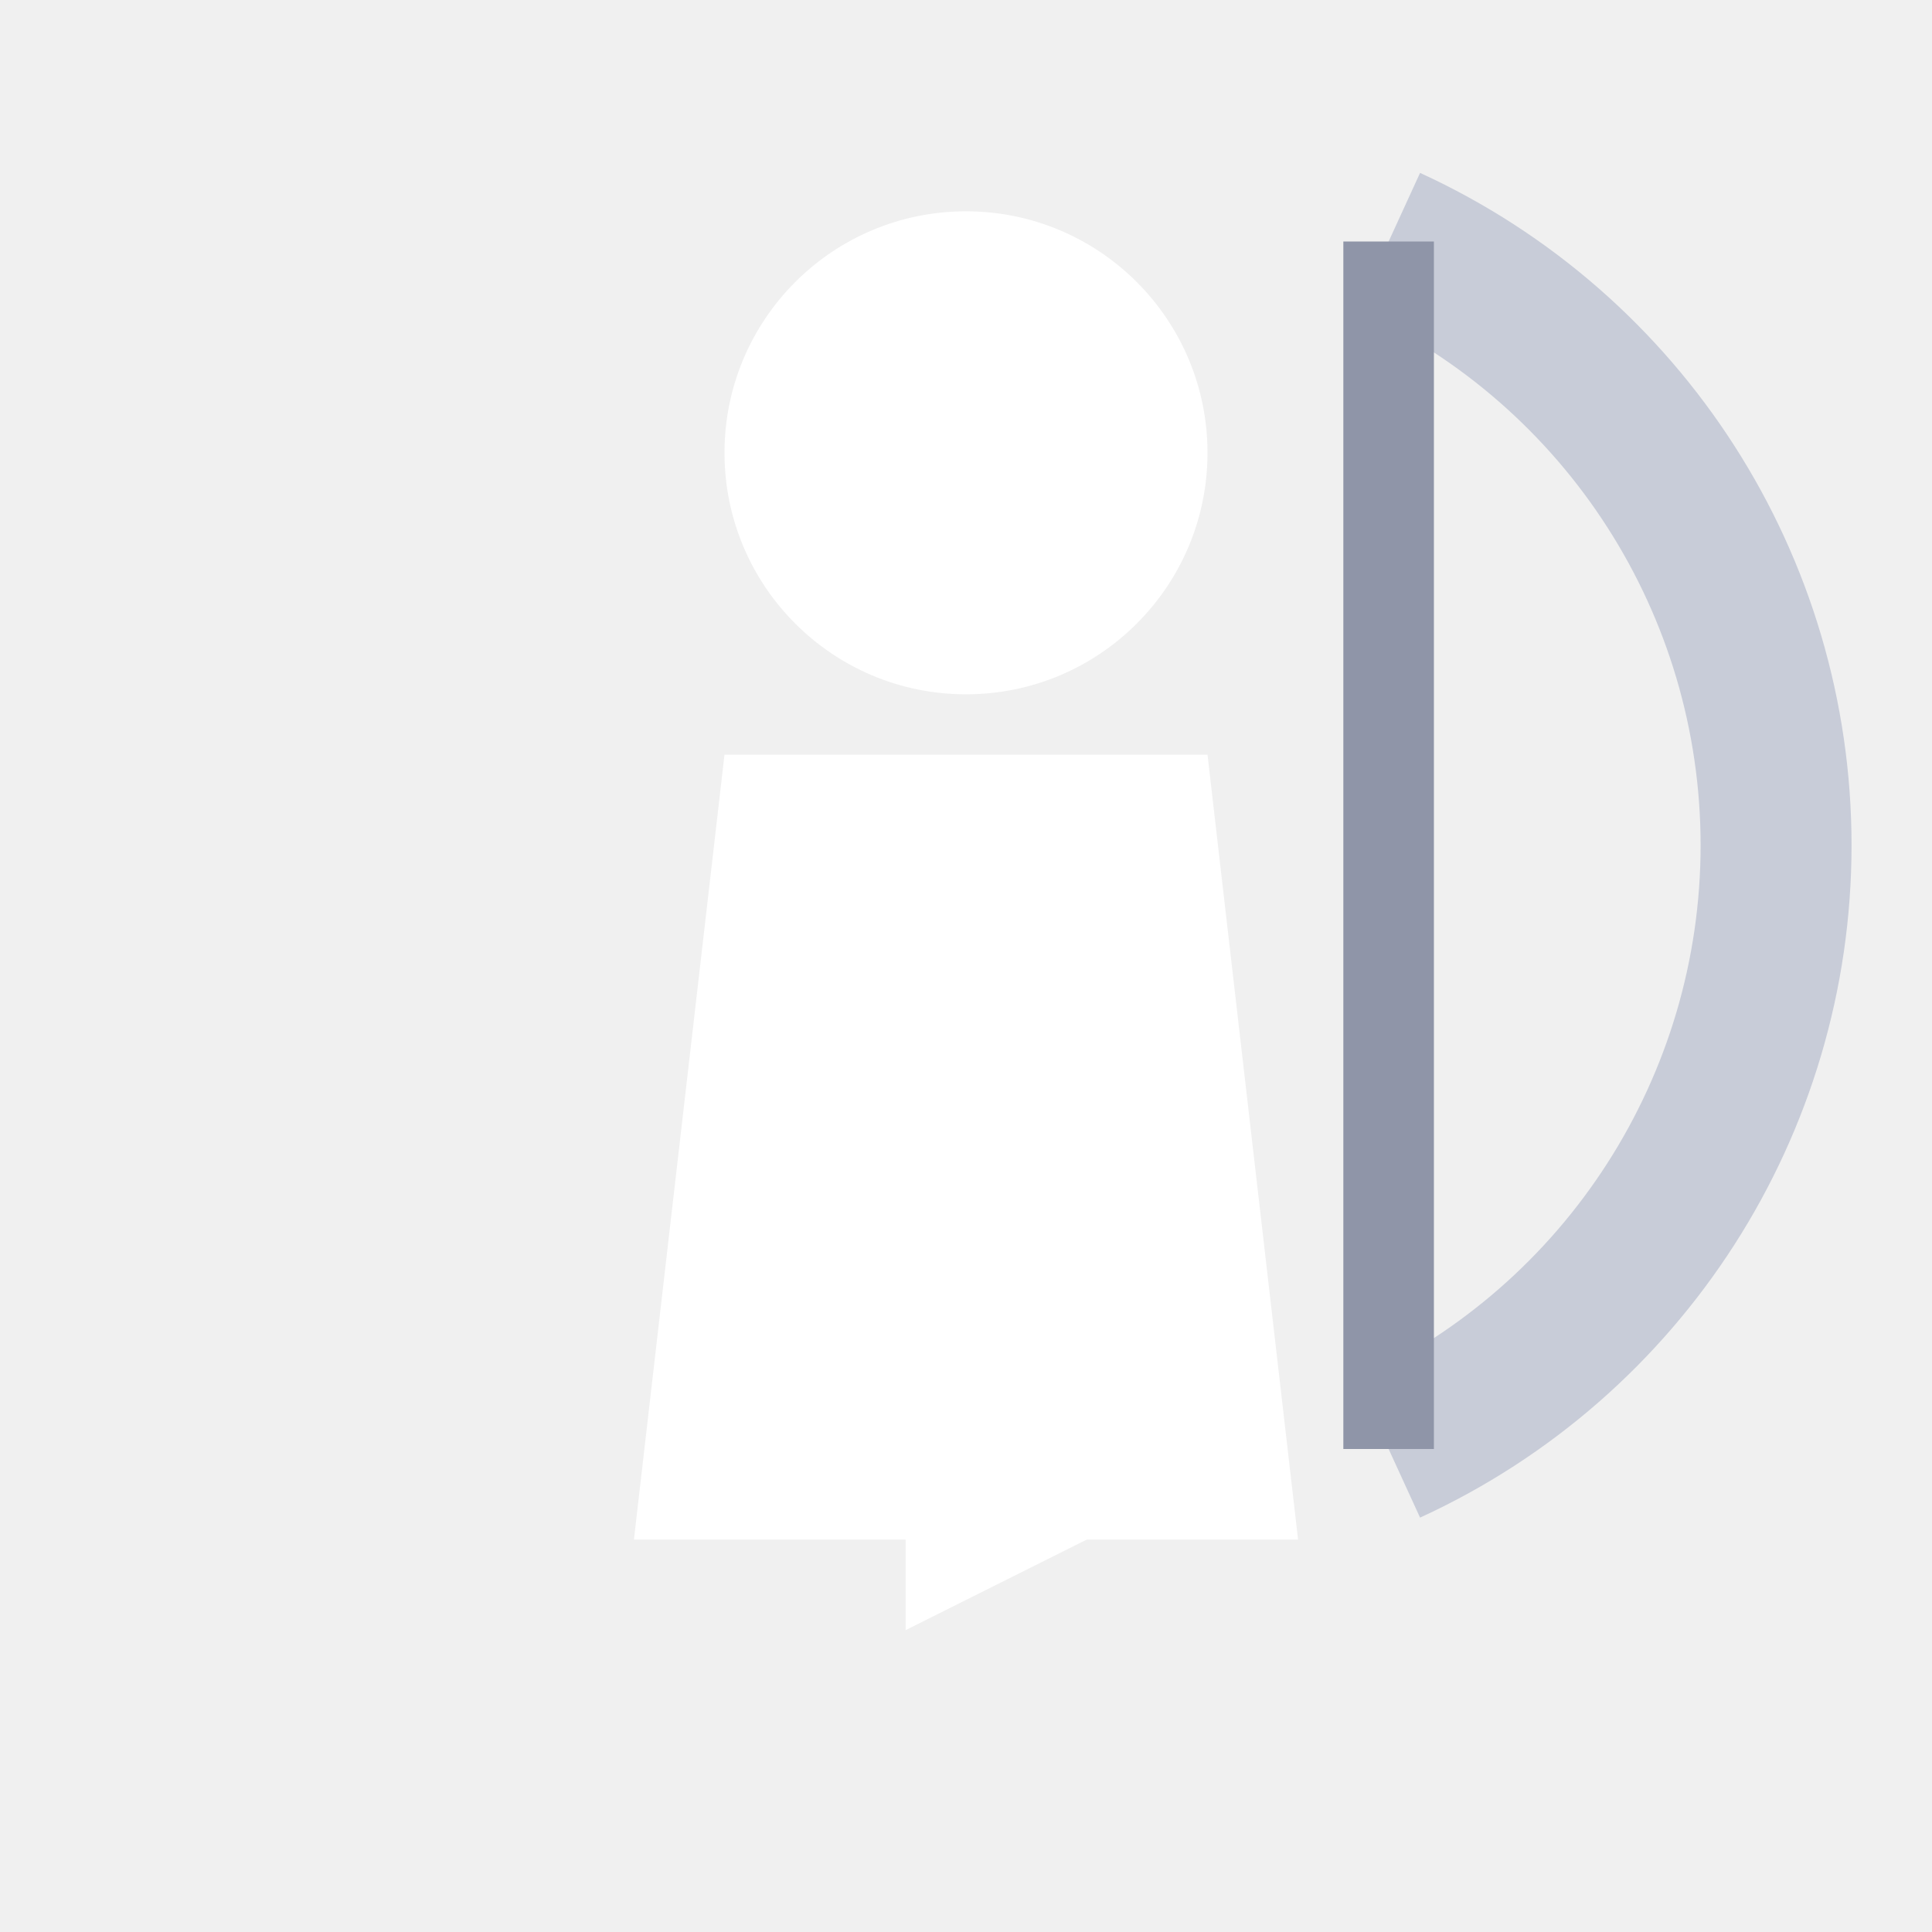
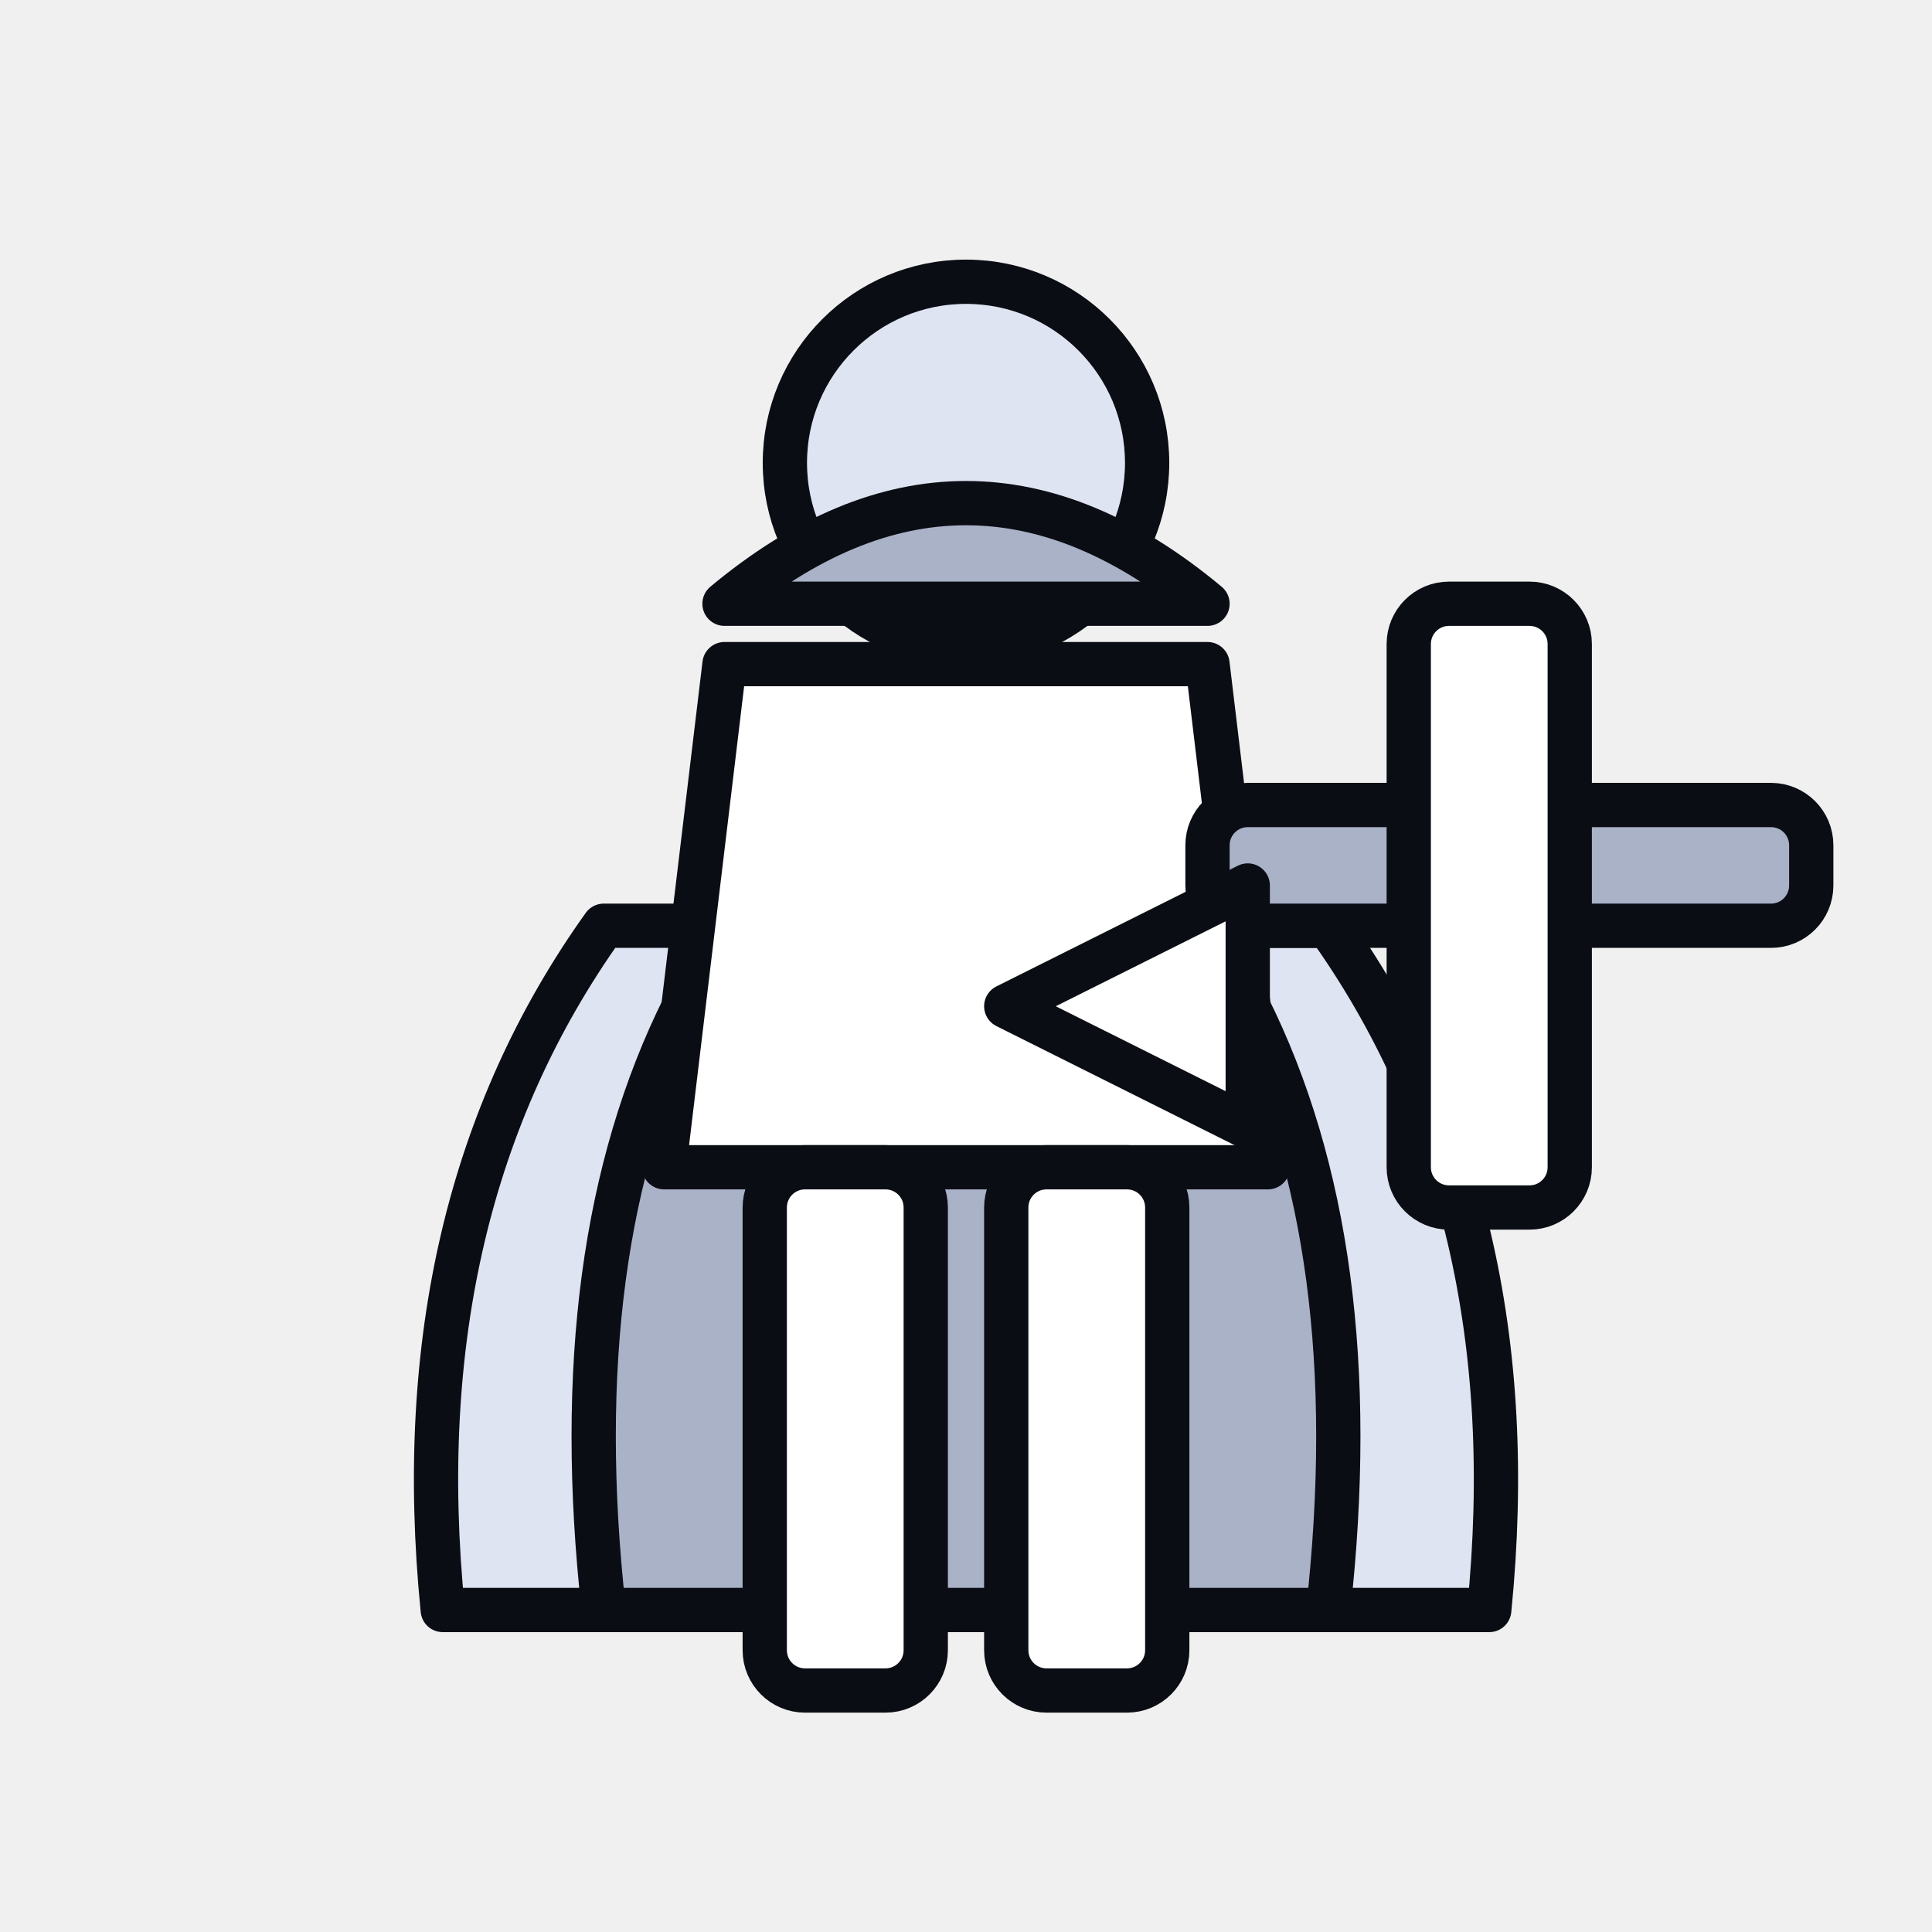
- <svg xmlns="http://www.w3.org/2000/svg" width="64" height="64" viewBox="0 0 64 64">
-   <circle cx="32" cy="15" r="8" fill="#ffffff" />
-   <path d="M24 25 h16 l3 26 h-22 z" fill="#ffffff" />
-   <path d="M46 8 a22 22 0 0 1 0 40" fill="none" stroke="#c8ccd8" stroke-width="5" />
-   <line x1="46" y1="8" x2="46" y2="48" stroke="#8f95a8" stroke-width="3" />
-   <path d="M30 46 l8 4 l-8 4 z" fill="#ffffff" />
+ <svg xmlns="http://www.w3.org/2000/svg" width="96" height="96" viewBox="0 0 96 96">
+   <g stroke="#0b0d14" stroke-width="2.2" stroke-linejoin="round" stroke-linecap="round">
+     <path d="M30 46 q-10 14 -8 34 h52 q2 -20 -8 -34 z" fill="#dfe4f2" stroke-width="2.2" />
+     <path d="M34 50 q-6 12 -4 30 h36 q2 -18 -4 -30 z" fill="#aab2c8" stroke-width="2.2" />
+     <circle cx="48" cy="23" r="9" fill="#dfe4f2" stroke-width="2.2" />
+     <path d="M36 33 h24 l3 25 h-30 z" fill="#ffffff" stroke-width="2.2" />
+     <rect x="38" y="58" width="8" height="26" rx="2" fill="#ffffff" stroke-width="2.2" />
+     <rect x="50" y="58" width="8" height="26" rx="2" fill="#ffffff" stroke-width="2.2" />
+     <path d="M36 30 q12 -10 24 0 z" fill="#aab2c8" stroke-width="2.2" />
+     <rect x="60" y="40" width="30" height="6" rx="2" fill="#aab2c8" stroke-width="2.2" />
+     <rect x="70" y="30" width="8" height="30" rx="2" fill="#ffffff" stroke-width="2.2" />
+     <path d="M62 44 l-12 6 l12 6 z" fill="#ffffff" stroke-width="2.2" />
+   </g>
</svg>
